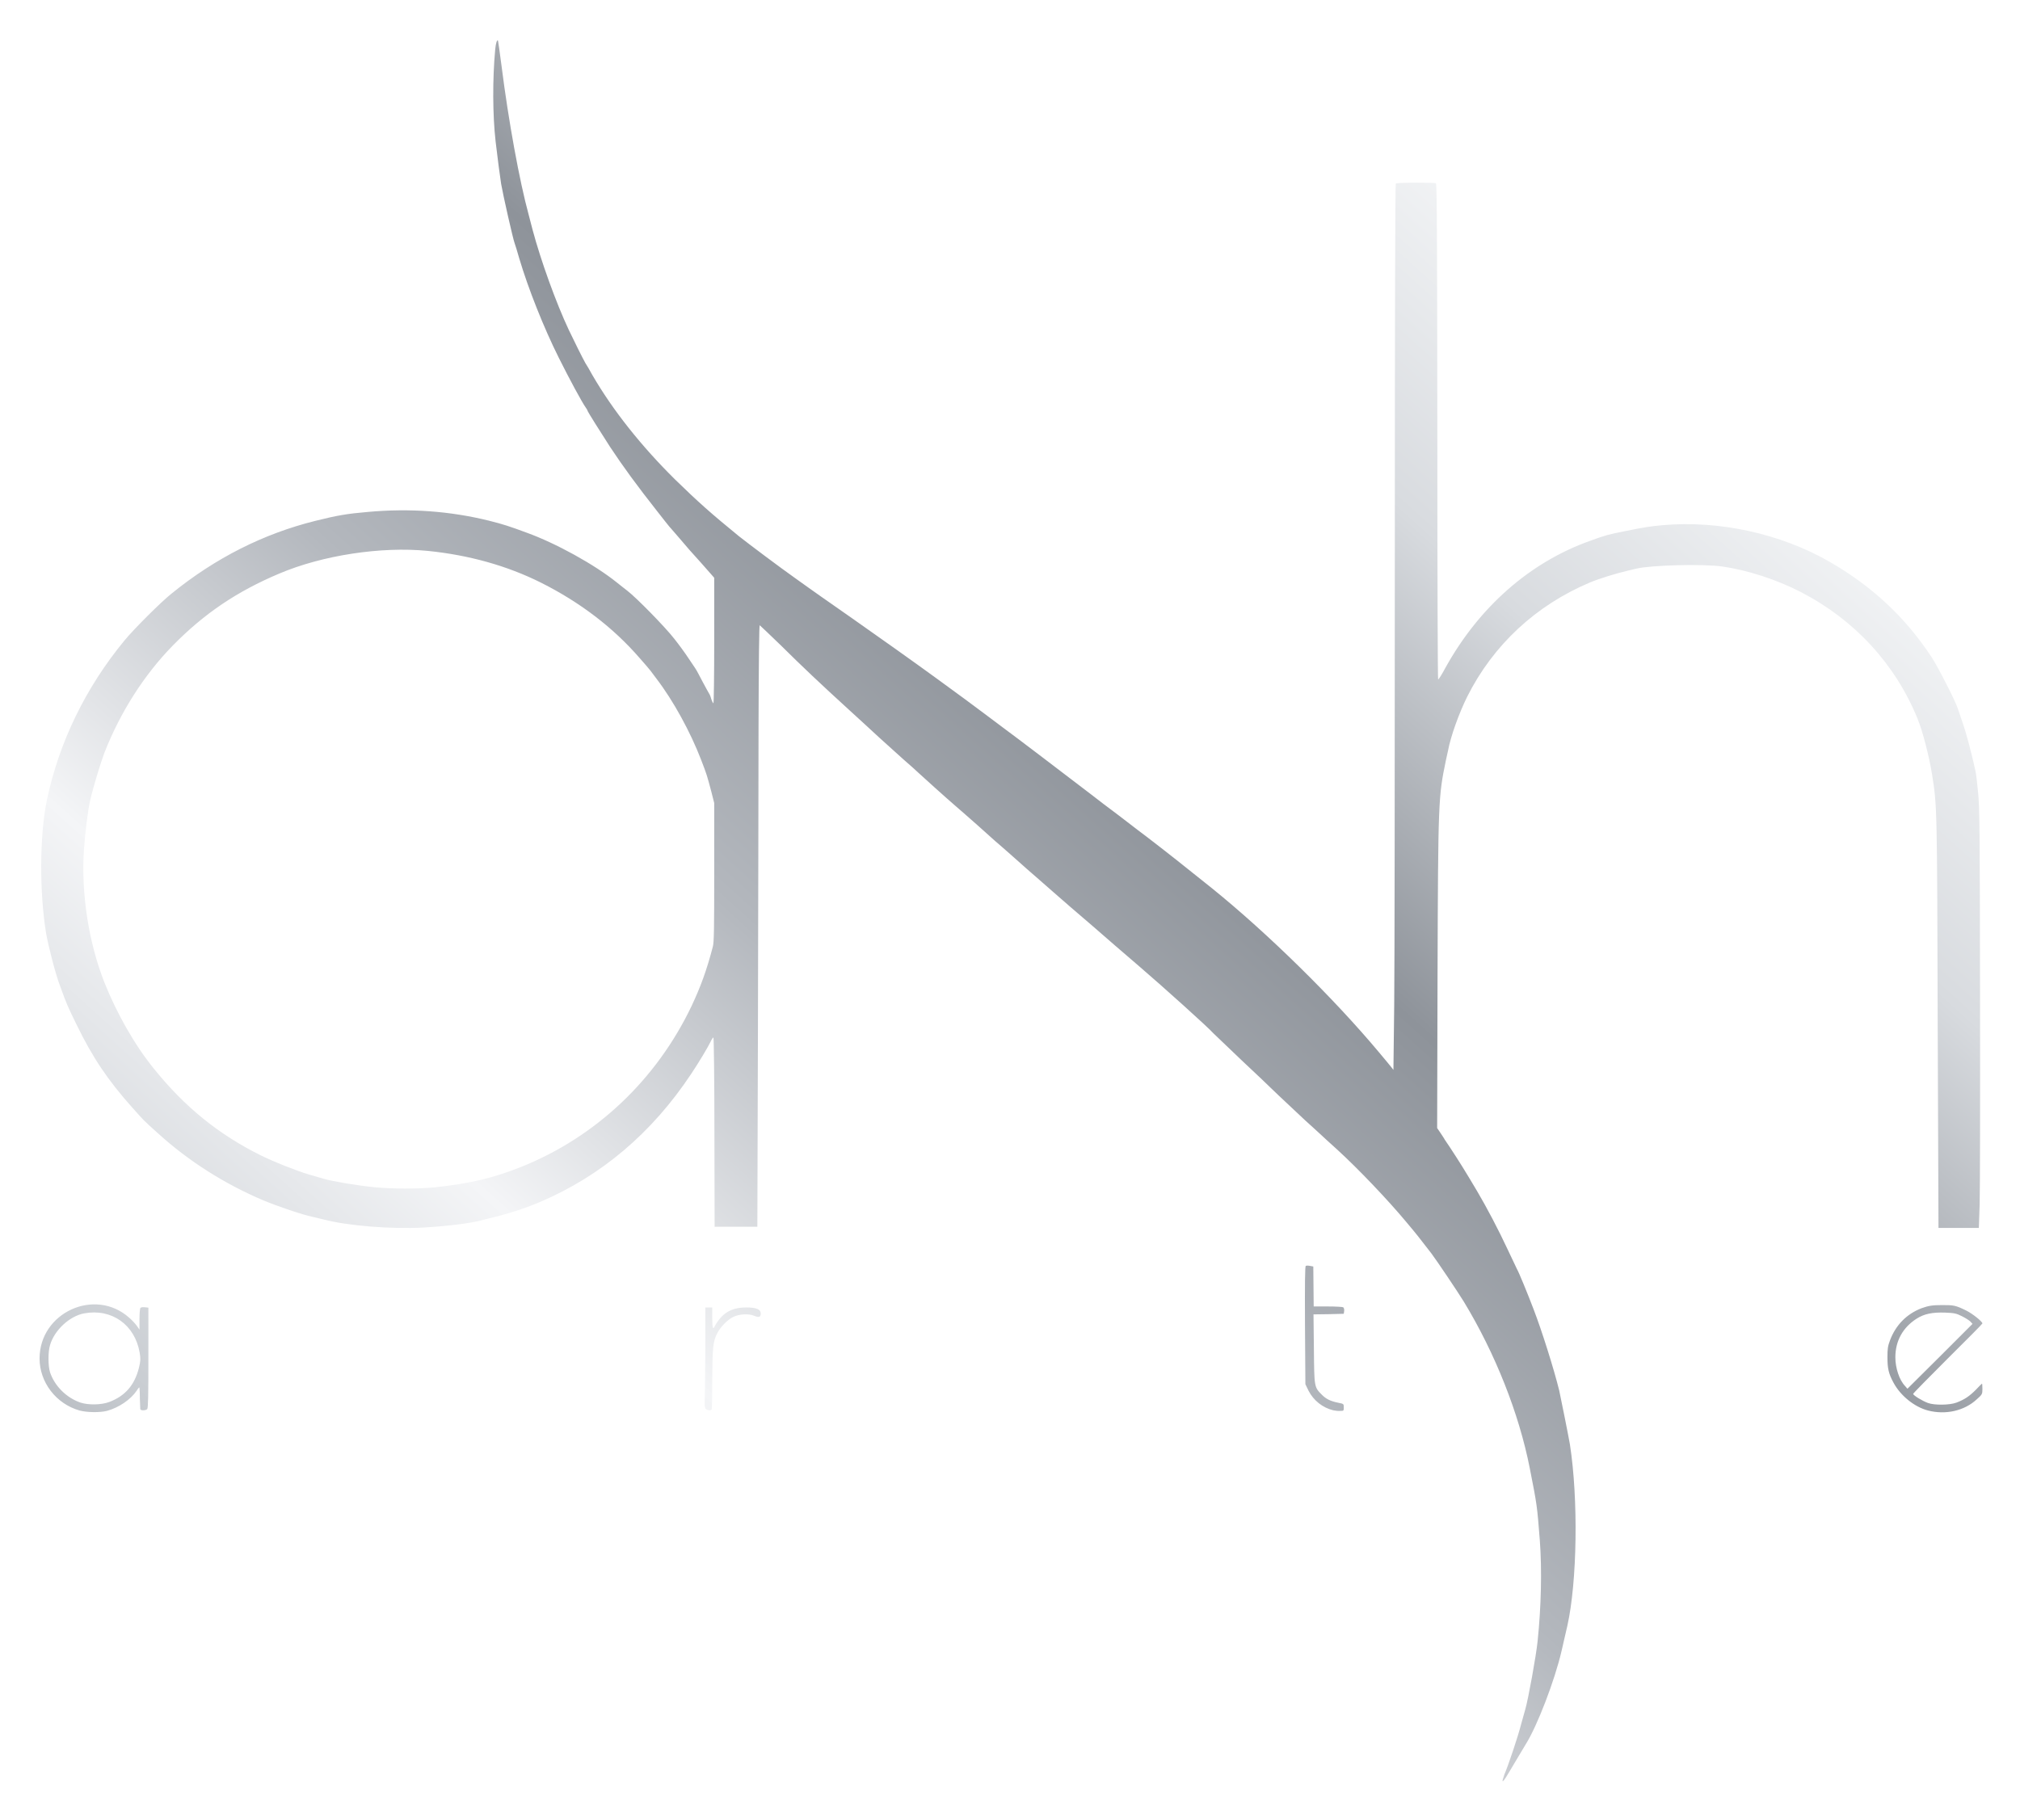
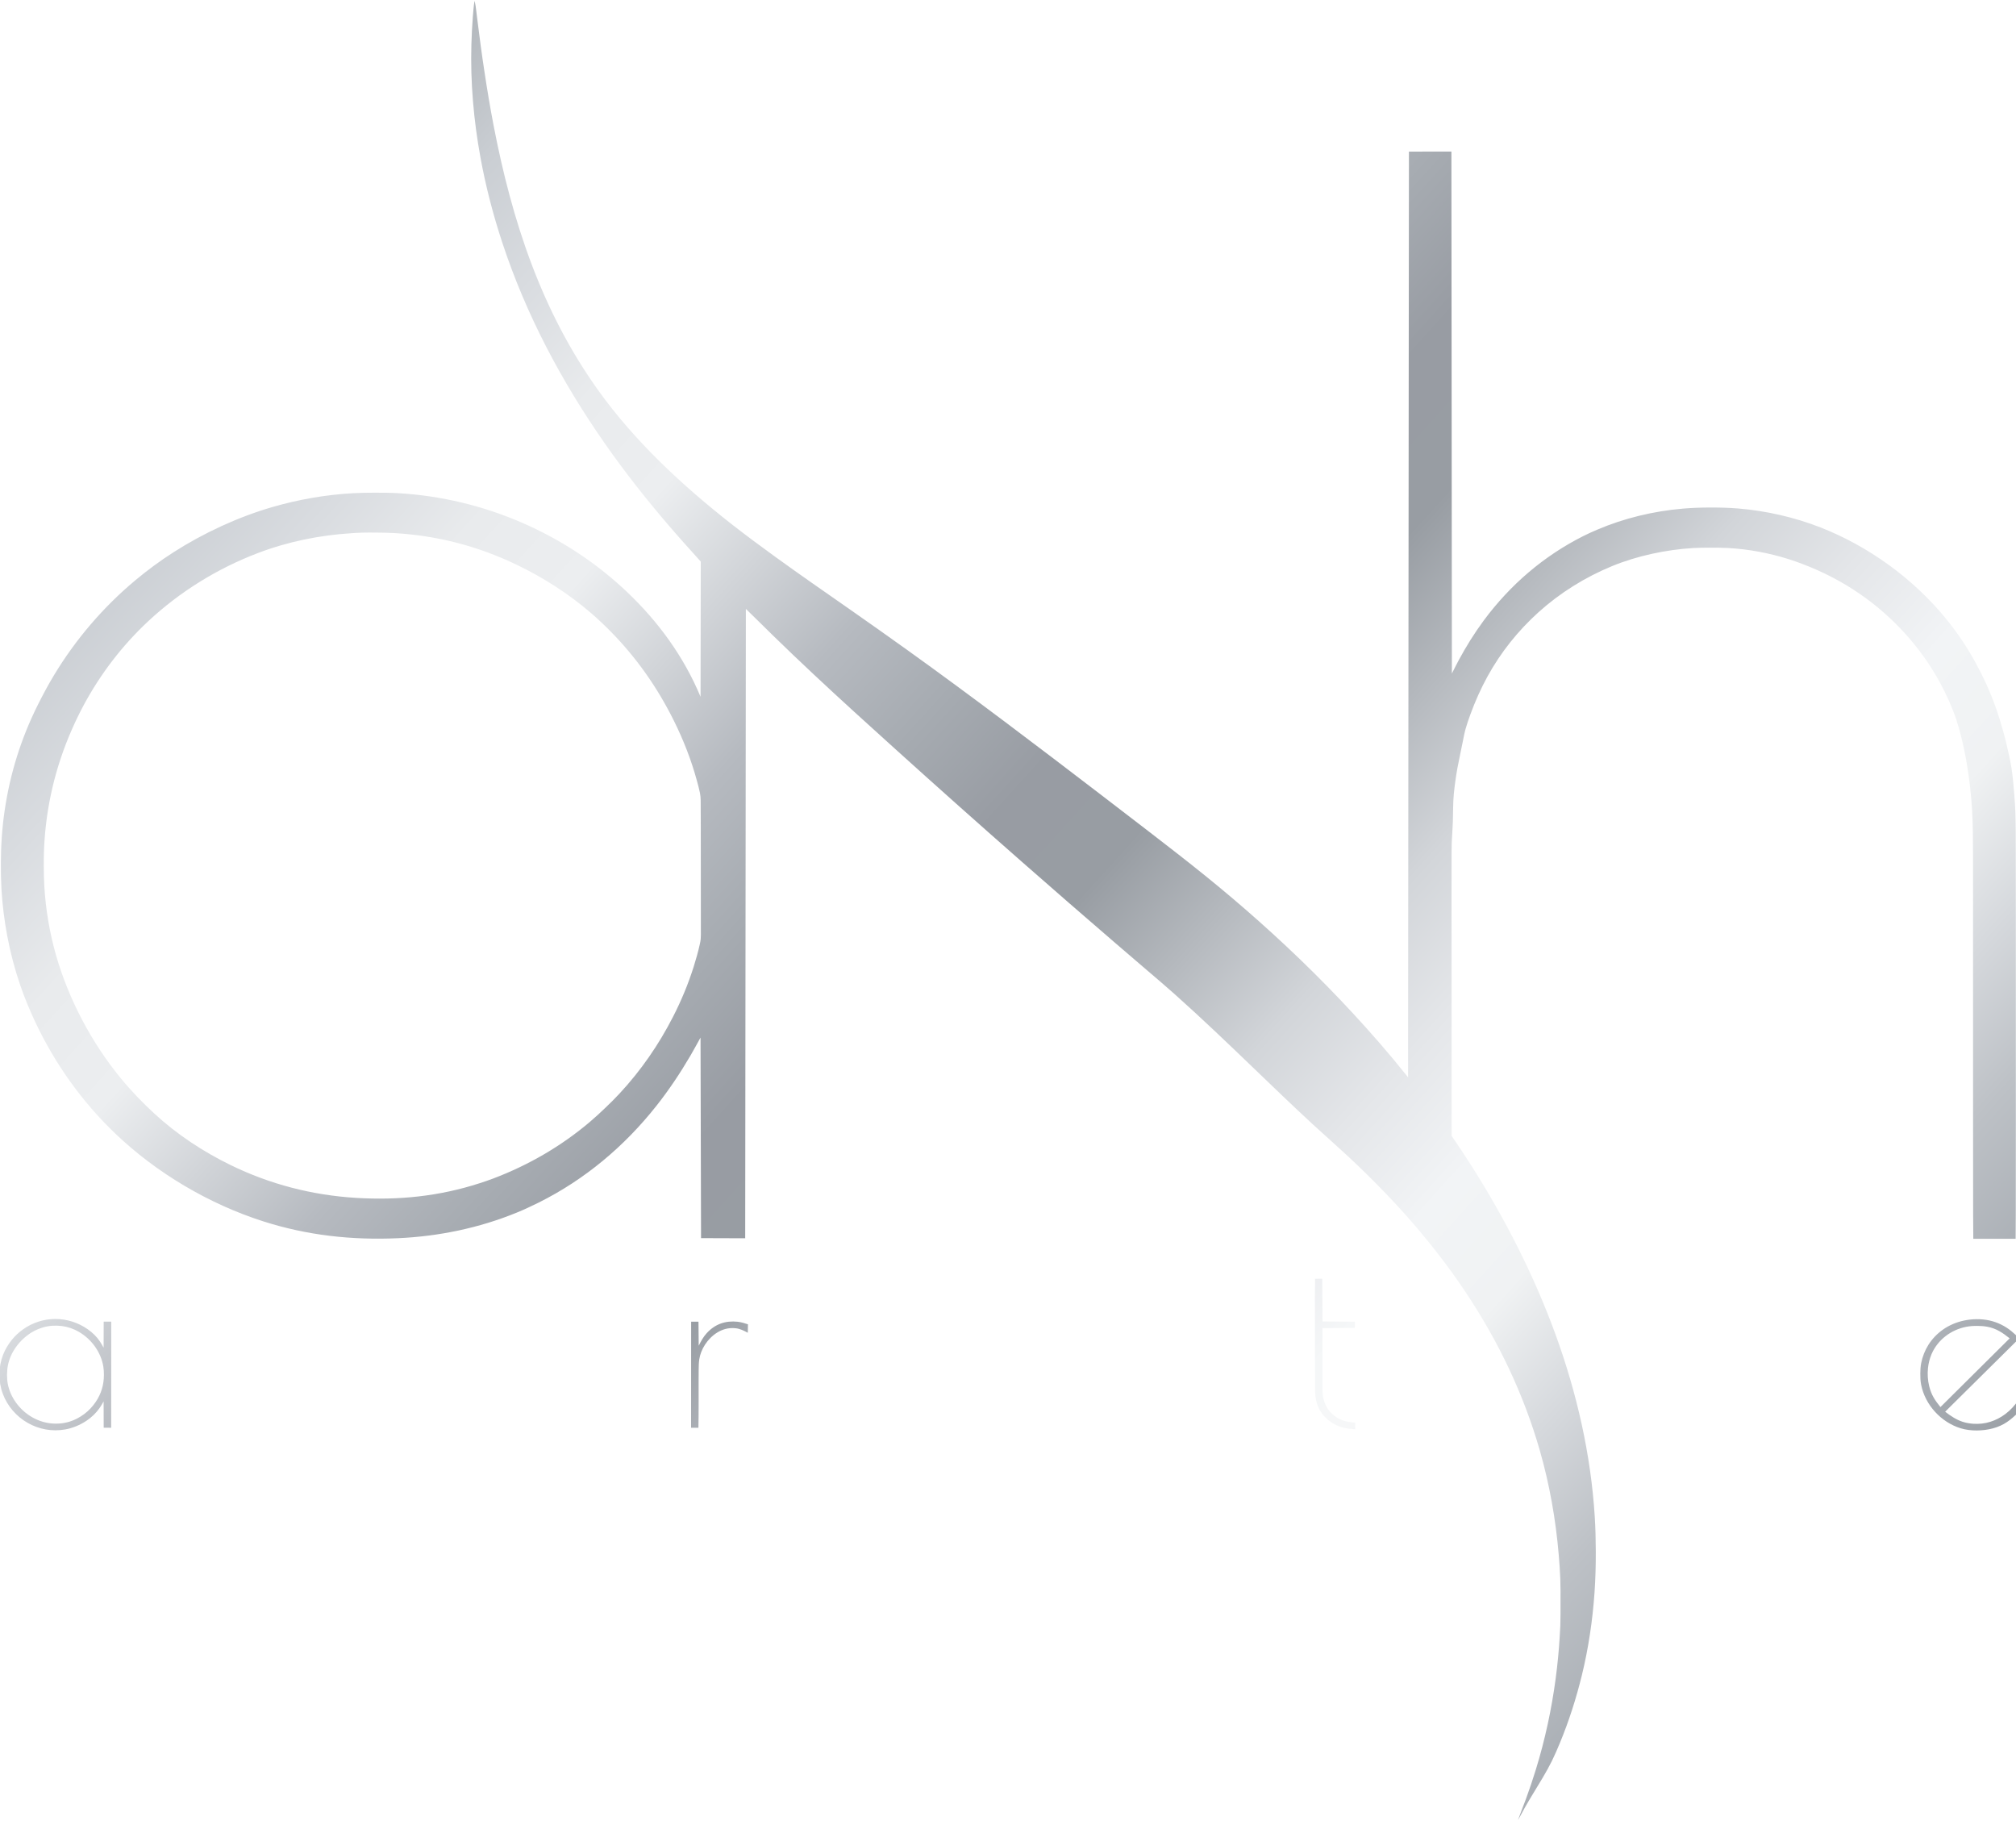
- <svg xmlns="http://www.w3.org/2000/svg" viewBox="0 0 1021 920" role="img" aria-label="Ansh Arte">
+ <svg xmlns="http://www.w3.org/2000/svg" viewBox="16 17 1651 1491" role="img" aria-label="Ansh Arte">
  <defs>
-     <linearGradient id="aa-sd" x1="0" y1="1" x2="1" y2="0">
-       <stop offset="0.000" stop-color="#7D8289" />
-       <stop offset="0.143" stop-color="#C9CDD2" />
-       <stop offset="0.286" stop-color="#F4F5F7" />
-       <stop offset="0.429" stop-color="#B4B8BE" />
-       <stop offset="0.571" stop-color="#8E939A" />
-       <stop offset="0.714" stop-color="#D8DBDF" />
-       <stop offset="0.857" stop-color="#FBFCFD" />
-       <stop offset="1.000" stop-color="#868B92" />
+     <linearGradient id="dlm" gradientUnits="userSpaceOnUse" x1="17.7" y1="16.6" x2="1665.2" y2="1509.4">
+       <stop offset="0.0" stop-color="#7D8289" />
+       <stop offset="0.043" stop-color="#7F848B" />
+       <stop offset="0.086" stop-color="#989DA3" />
+       <stop offset="0.129" stop-color="#B1B6BB" />
+       <stop offset="0.172" stop-color="#CACED3" />
+       <stop offset="0.215" stop-color="#D9DCE0" />
+       <stop offset="0.258" stop-color="#E9EBED" />
+       <stop offset="0.301" stop-color="#ECEEF0" />
+       <stop offset="0.344" stop-color="#D1D4D8" />
+       <stop offset="0.387" stop-color="#B6BAC0" />
+       <stop offset="0.43" stop-color="#A6ABB1" />
+       <stop offset="0.473" stop-color="#989CA3" />
+       <stop offset="0.516" stop-color="#989DA3" />
+       <stop offset="0.559" stop-color="#B5B9BE" />
+       <stop offset="0.602" stop-color="#D2D5D9" />
+       <stop offset="0.645" stop-color="#E4E6E9" />
+       <stop offset="0.688" stop-color="#F2F4F6" />
+       <stop offset="0.73" stop-color="#F0F2F3" />
+       <stop offset="0.773" stop-color="#D6D9DD" />
+       <stop offset="0.816" stop-color="#BDC1C6" />
+       <stop offset="0.859" stop-color="#ABB0B6" />
+       <stop offset="0.902" stop-color="#9CA0A7" />
+       <stop offset="0.945" stop-color="#8C9197" />
+       <stop offset="1.0" stop-color="#868B92" />
+     </linearGradient>
+     <linearGradient id="dla" gradientUnits="userSpaceOnUse" x1="537.7" y1="487.8" x2="1509.5" y2="1368.3">
+       <stop offset="0.0" stop-color="#E3E5E8" />
+       <stop offset="0.043" stop-color="#D3D6DA" />
+       <stop offset="0.086" stop-color="#C3C6CB" />
+       <stop offset="0.129" stop-color="#B4B8BE" />
+       <stop offset="0.172" stop-color="#ABAFB5" />
+       <stop offset="0.215" stop-color="#A2A6AD" />
+       <stop offset="0.258" stop-color="#999EA5" />
+       <stop offset="0.301" stop-color="#91959C" />
+       <stop offset="0.344" stop-color="#9A9FA5" />
+       <stop offset="0.387" stop-color="#ABAFB5" />
+       <stop offset="0.43" stop-color="#BCC0C5" />
+       <stop offset="0.473" stop-color="#CDD0D5" />
+       <stop offset="0.516" stop-color="#DBDEE2" />
+       <stop offset="0.559" stop-color="#E4E6E9" />
+       <stop offset="0.602" stop-color="#EDEEF1" />
+       <stop offset="0.645" stop-color="#F5F7F8" />
+       <stop offset="0.688" stop-color="#F6F7F8" />
+       <stop offset="0.73" stop-color="#E7E8EB" />
+       <stop offset="0.773" stop-color="#D7DADE" />
+       <stop offset="0.816" stop-color="#C8CCD0" />
+       <stop offset="0.859" stop-color="#B9BDC3" />
+       <stop offset="0.902" stop-color="#B0B4BA" />
+       <stop offset="0.945" stop-color="#A6ABB1" />
+       <stop offset="0.988" stop-color="#9DA2A8" />
+       <stop offset="1.0" stop-color="#9A9FA6" />
    </linearGradient>
  </defs>
-   <path fill="url(#aa-sd)" fill-rule="evenodd" d="M760.4 897.1C762.6 891.9 767.3 877.8 768.9 871.5C769.8 868.3 770.7 865.0 771.0 864.0C772.4 859.2 776.5 836.8 777.2 829.5C779.0 812.0 779.4 793.7 778.3 778.8C776.9 760.9 776.9 761.0 773.2 742.2C767.8 714.7 755.8 684.3 739.9 658.1C736.9 653.2 726.2 637.3 723.5 633.7C717.2 625.5 715.6 623.5 710.8 617.8C701.4 606.5 686.5 590.9 675.9 581.2C672.0 577.7 668.3 574.3 667.8 573.8C667.2 573.2 665.6 571.8 664.2 570.5C661.8 568.4 659.0 565.8 651.8 559.0C649.8 557.2 643.3 551.0 637.3 545.2C631.2 539.5 623.4 532.1 620.0 528.8C616.6 525.5 613.5 522.6 613.2 522.3C611.0 519.7 588.0 499.0 576.0 488.7C565.3 479.5 561.1 475.9 552.3 468.2C548.5 464.9 543.4 460.6 541.0 458.5C538.6 456.4 535.1 453.4 533.2 451.7C531.3 450.0 526.9 446.2 523.5 443.2C520.1 440.2 517.1 437.7 517.0 437.5C516.9 437.4 514.1 434.9 510.8 432.0C507.5 429.1 504.0 426.0 503.0 425.2C502.0 424.3 498.1 420.8 494.3 417.4C490.5 414.0 485.4 409.6 483.0 407.5C479.0 404.1 464.6 391.1 464.0 390.5C463.9 390.3 460.5 387.3 456.5 383.8C452.5 380.2 447.0 375.2 444.2 372.7C441.5 370.2 434.9 364.1 429.5 359.2C414.6 345.6 405.7 337.2 394.6 326.2C389.0 320.8 384.2 316.2 384.0 316.1C383.7 316.0 383.5 334.8 383.4 367.1C383.4 395.2 383.2 463.7 383.1 519.2L382.8 620.2L372.0 620.2L361.2 620.2L361.1 572.4C361.1 546.0 360.8 524.5 360.6 524.5C360.4 524.5 359.8 525.3 359.3 526.4C357.9 529.3 353.2 537.2 349.3 543.0C329.5 572.8 303.9 594.5 272.9 607.7C264.5 611.2 256.8 613.7 247.0 616.0C246.0 616.2 244.3 616.7 243.2 617.0C237.2 618.5 227.1 619.8 214.0 620.6C197.9 621.5 175.5 619.7 163.5 616.5C162.5 616.3 160.1 615.7 158.0 615.2C152.8 614.1 140.4 609.9 133.2 606.9C113.6 598.6 95.4 587.1 79.9 573.0C71.8 565.7 73.1 566.9 66.9 560.0C54.5 546.1 46.8 534.7 38.6 517.8C34.2 508.8 33.7 507.7 30.3 498.3C28.1 492.6 24.4 478.2 23.3 471.8C19.9 451.2 20.0 422.3 23.7 404.5C29.8 375.4 43.2 347.7 63.0 323.7C67.6 318.1 81.4 304.3 86.7 300.1C109.0 282.0 133.3 269.8 159.5 263.3C170.3 260.6 175.4 259.7 186.1 258.8C207.1 256.9 227.5 258.4 247.0 263.2C254.2 265.0 257.6 266.1 266.2 269.3C280.9 274.6 300.5 285.4 311.8 294.5C313.1 295.6 315.5 297.4 317.0 298.6C321.6 302.1 336.1 316.9 340.7 322.8C343.1 325.8 346.3 330.2 347.8 332.5C349.4 334.8 351.0 337.3 351.5 338.0C352.0 338.7 353.6 341.7 355.2 344.8C356.8 347.8 358.3 350.5 358.5 350.8C358.7 351.0 359.2 352.2 359.5 353.4C359.9 354.5 360.3 355.5 360.6 355.5C360.8 355.5 361.0 341.2 361.0 323.8L361.0 292.1L354.4 284.6C350.7 280.6 345.8 275.0 343.5 272.2C341.2 269.5 339.1 267.1 339.0 267.0C338.8 266.9 337.6 265.3 336.2 263.6C334.9 261.9 333.1 259.6 332.2 258.5C322.1 245.7 314.8 235.7 308.4 226.0C303.5 218.4 297.0 208.1 297.0 207.7C297.0 207.5 296.6 206.8 296.1 206.1C294.1 203.3 287.9 191.8 282.4 180.8C274.8 165.6 267.0 145.9 262.5 130.8C261.5 127.2 260.4 123.7 260.1 122.9C259.3 120.9 254.2 98.3 253.3 93.0C252.6 88.5 251.6 80.7 250.5 71.5C249.0 58.2 248.9 40.1 250.3 25.0C250.6 21.8 251.2 20.0 251.7 20.5C251.8 20.7 252.6 26.4 253.5 33.3C257.0 61.1 262.6 91.7 267.2 108.5C267.6 110.0 268.5 113.5 269.2 116.2C273.4 131.9 281.1 153.2 287.5 166.8C289.9 171.9 294.7 181.5 295.9 183.6C296.4 184.3 298.0 187.0 299.4 189.6C309.8 207.5 324.1 225.5 341.3 242.5C353.0 253.9 359.3 259.5 373.5 271.1C378.7 275.2 394.0 286.7 402.2 292.5C404.7 294.3 407.5 296.3 408.5 297.0C410.3 298.3 416.1 302.4 431.0 312.8C441.9 320.4 464.1 336.2 473.4 343.0C487.1 353.0 489.3 354.6 497.7 360.9C502.3 364.4 507.2 368.0 508.5 369.0C512.1 371.6 536.2 389.9 551.2 401.4C554.5 404.0 560.7 408.7 565.0 411.9C569.3 415.2 573.9 418.7 575.3 419.8C576.7 420.9 578.7 422.4 579.8 423.2C589.2 430.4 599.7 438.7 612.5 449.0C640.6 471.7 674.1 504.6 697.0 532.0C699.9 535.4 702.7 538.9 703.3 539.6L704.3 540.9L704.7 507.9C704.9 489.7 705.0 388.9 705.0 283.9C705.0 158.9 705.2 93.0 705.5 92.8C706.4 92.2 725.6 92.2 725.8 92.7C726.3 94.1 726.4 118.0 726.5 226.1C726.5 291.7 726.7 343.5 726.9 343.5C727.2 343.5 728.9 340.8 730.7 337.4C747.7 306.8 773.3 284.3 803.5 273.5C811.7 270.5 813.0 270.2 821.0 268.6C830.9 266.6 833.8 266.1 840.5 265.5C869.0 263.0 899.9 269.8 924.4 283.8C946.3 296.4 962.9 311.9 976.3 332.2C979.7 337.4 988.5 354.7 989.6 358.3C990.1 359.7 991.2 363.1 992.2 366.0C993.8 370.5 996.6 381.1 998.5 389.8C998.8 391.1 999.4 396.0 999.8 400.5C1000.6 407.8 1000.7 420.1 1000.8 503.0C1000.9 554.8 1000.8 602.5 1000.6 609.0L1000.2 620.8L990.0 620.8L979.8 620.8L979.4 517.5C979.1 406.7 979.1 407.6 976.5 391.2C975.0 382.1 971.8 369.6 969.2 363.3C957.9 335.6 937.3 313.3 910.2 299.3C898.0 293.0 883.2 288.2 870.5 286.4C860.7 285.0 834.4 285.7 827.0 287.5C826.0 287.7 824.1 288.2 822.8 288.5C816.4 290.0 808.1 292.6 803.6 294.5C776.3 306.0 754.7 326.1 741.6 352.2C737.5 360.5 733.3 372.0 731.9 379.5C731.7 380.2 731.3 382.4 730.8 384.5C727.0 402.9 726.9 404.5 726.6 492.8L726.4 570.3L728.1 572.8C729.0 574.2 730.0 575.6 730.2 576.1C730.5 576.5 731.6 578.2 732.7 579.8C737.8 587.6 740.2 591.4 746.6 602.2C751.5 610.5 757.4 621.7 762.1 631.8C764.3 636.4 766.4 640.8 766.7 641.5C767.7 643.2 772.1 653.9 775.1 661.8C779.2 672.4 785.4 692.0 788.1 703.0C788.8 706.1 792.9 726.6 793.5 730.2C797.8 757.9 797.2 799.6 792.2 822.0C790.9 827.8 790.5 829.2 789.3 834.6C785.9 849.4 777.0 872.6 771.2 881.8C770.4 883.1 768.0 887.1 766.0 890.5C760.9 899.1 760.1 900.5 759.5 900.5C759.3 900.5 759.7 899.0 760.4 897.1ZM219.5 600.3C237.4 598.4 248.9 595.7 263.3 590.0C301.1 574.9 331.8 545.9 349.6 508.5C354.2 498.7 357.2 490.5 360.3 478.6C360.9 476.5 361.0 469.3 361.0 441.0L361.0 406.0L359.5 400.1C357.4 392.2 357.3 391.7 354.4 384.2C349.0 370.1 340.3 354.2 331.8 343.1C330.7 341.6 329.3 339.8 328.8 339.1C328.2 338.3 325.8 335.5 323.4 332.8C310.0 317.3 293.2 304.5 273.5 294.6C256.3 286.0 237.0 280.6 216.1 278.5C192.7 276.2 163.0 280.7 141.1 290.0C119.8 299.0 103.3 310.1 87.4 326.3C72.8 341.2 60.8 360.1 52.8 380.5C50.9 385.5 47.2 397.6 45.6 404.5C44.5 409.0 43.0 421.0 42.4 429.9C41.0 451.7 44.8 476.4 52.7 496.5C59.0 512.4 68.2 528.5 77.8 540.3C93.3 559.6 110.6 573.6 131.8 584.1C138.2 587.3 149.8 591.9 156.2 593.8C158.7 594.5 162.1 595.5 163.8 596.0C167.8 597.2 180.9 599.4 189.1 600.2C198.0 601.1 211.3 601.1 219.5 600.3ZM40.2 713.1C28.3 709.7 20.0 698.8 20.0 686.8C20.0 663.6 47.9 650.8 65.2 666.1C66.5 667.2 68.3 669.1 69.1 670.2L70.5 672.2L70.5 666.9C70.5 664.1 70.7 661.5 71.0 661.2C71.3 660.9 72.3 660.8 73.2 660.9L75.0 661.1L75.0 686.5C75.0 705.5 74.9 711.9 74.4 712.4C73.6 713.2 71.0 713.2 70.9 712.4C70.9 712.0 70.8 709.7 70.7 707.2C70.7 704.8 70.6 702.3 70.5 701.8C70.5 701.1 70.1 701.5 69.0 703.2C66.0 707.6 60.0 711.7 54.0 713.3C50.4 714.2 44.0 714.1 40.2 713.1ZM974.5 713.1C967.6 711.3 960.6 705.6 957.1 699.1C954.6 694.5 954.0 691.9 954.0 686.1C954.0 681.9 954.2 680.5 955.3 677.6C958.2 669.9 963.7 664.3 971.2 661.4C974.8 660.1 976.8 659.8 981.8 659.8C987.5 659.8 988.4 659.9 993.9 662.6C996.9 664.1 1002.0 668.1 1002.0 669.1C1002.0 669.3 994.1 677.3 984.5 686.8C974.9 696.4 967.0 704.4 967.0 704.7C967.0 705.4 971.5 708.2 974.5 709.3C977.8 710.5 985.5 710.4 988.9 709.1C993.1 707.5 995.5 705.8 998.7 702.6C1000.3 700.9 1001.7 699.5 1001.8 699.5C1001.9 699.5 1002.0 700.7 1002.0 702.2C1002.0 704.8 1001.9 705.0 999.2 707.4C992.9 713.3 983.4 715.4 974.5 713.1ZM673.9 713.0C668.5 711.7 663.9 708.0 661.4 703.1L659.8 699.8L659.6 670.0C659.5 648.6 659.6 640.2 660.0 640.0C660.3 639.8 661.3 639.8 662.2 640.0L663.8 640.3L663.9 650.4L664.0 660.5L671.1 660.5C675.0 660.5 678.5 660.7 678.9 660.9C679.3 661.2 679.5 662.0 679.4 662.8L679.2 664.2L671.6 664.4L663.9 664.5L664.1 681.9C664.3 701.4 664.2 701.2 668.2 705.2C670.3 707.3 672.5 708.4 676.5 709.2C679.2 709.7 679.2 709.8 679.2 711.5C679.2 713.2 679.2 713.3 677.5 713.3C676.5 713.4 674.9 713.2 673.9 713.0ZM356.5 712.0C356.2 711.4 356.1 709.8 356.2 708.4C356.3 706.9 356.4 695.7 356.5 683.4L356.5 661.0L358.2 661.0L360.0 661.0L360.0 666.2C360.0 671.6 360.4 672.6 361.4 670.2C361.8 669.5 362.8 667.9 363.8 666.7C367.0 662.8 371.2 661.0 377.1 661.0C382.2 661.0 384.5 661.9 384.5 664.0C384.5 665.9 383.7 666.2 381.4 665.3C378.4 664.0 373.7 664.3 370.6 665.8C367.7 667.2 364.1 670.9 362.5 674.1C360.4 678.1 360.1 681.3 360.0 697.2C360.0 705.4 359.9 712.3 359.7 712.6C359.2 713.4 357.0 713.0 356.5 712.0ZM55.2 708.8C63.2 705.8 68.0 700.3 70.2 691.6C71.1 687.9 71.1 687.0 70.6 683.9C68.2 669.7 56.4 661.4 42.5 664.0C35.1 665.4 27.5 672.5 25.3 680.0C24.2 683.5 24.3 690.7 25.3 693.8C27.6 700.7 33.6 706.7 40.7 709.1C44.7 710.4 51.2 710.3 55.2 708.8ZM995.9 668.1C995.3 667.5 993.4 666.3 991.6 665.4C988.8 664.0 987.8 663.8 983.1 663.6C976.7 663.4 972.6 664.2 968.7 666.7C961.7 671.2 958.0 678.0 958.0 686.2C958.0 691.6 960.0 697.7 962.9 700.7L964.1 702.1L980.6 685.7L997.0 669.3L995.9 668.1Z" />
+   <path fill="url(#dlm)" d="M 589.89 476.86 L 589.72 587.60 C 575.98 554.66 555.10 525.99 529.25 501.51 C 504.01 477.61 475.41 458.94 443.56 445.06 C 411.83 431.23 377.15 422.90 342.59 420.89 C 335.96 420.5 329.30 420.44 322.66 420.46 C 316.71 420.48 310.76 420.56 304.82 420.89 C 282.64 422.15 260.54 426.01 239.21 432.17 C 211.13 440.28 182.53 453.55 157.94 469.33 C 147.08 476.30 136.68 483.94 126.79 492.22 C 100.46 514.23 77.82 540.70 60.11 570.10 C 55.34 578.01 51.04 586.06 46.92 594.32 C 33.21 621.76 24.22 650.57 19.78 680.93 C 17.63 695.58 16.71 710.35 16.71 725.16 C 16.71 731.85 16.82 738.56 17.21 745.24 C 17.95 757.95 19.62 771.24 22.00 783.75 C 24.59 797.41 28.13 810.86 32.65 824.00 C 36.18 834.26 40.34 844.28 44.97 854.09 C 61.02 888.12 83.11 919.14 110.32 945.17 C 144.10 977.48 186.87 1002.80 231.37 1017.07 C 267.52 1028.66 304.07 1032.64 341.90 1030.94 C 375.19 1029.45 408.33 1022.62 439.19 1009.98 C 445.25 1007.50 451.18 1004.74 457.05 1001.82 C 495.01 982.90 527.30 955.75 553.57 922.54 C 563.87 909.52 573.10 895.69 581.47 881.37 C 584.31 876.51 586.96 871.56 589.70 866.64 L 590.12 1030.88 L 626.28 1031.00 L 626.82 515.60 C 634.25 522.75 641.50 530.05 648.87 537.23 C 659.67 547.78 670.59 558.19 681.60 568.51 C 704.17 589.67 727.10 610.44 750.07 631.17 C 784.27 662.05 818.68 692.70 853.31 723.10 C 878.59 745.29 903.96 767.37 929.45 789.30 L 954.72 810.98 C 962.51 817.63 970.33 824.26 977.97 831.08 C 1000.10 850.83 1021.37 871.21 1042.74 891.76 C 1058.82 907.20 1074.85 922.69 1091.24 937.80 C 1100.83 946.63 1110.65 955.23 1120.21 964.11 C 1130.74 973.91 1140.98 984.04 1150.96 994.41 C 1170.65 1014.85 1188.94 1036.66 1205.57 1059.66 C 1209.47 1065.05 1213.21 1070.55 1216.89 1076.08 C 1243.25 1115.73 1263.77 1158.65 1276.94 1204.44 C 1285.02 1232.55 1290.11 1261.47 1292.56 1290.61 C 1293.08 1296.93 1293.55 1303.27 1293.79 1309.61 C 1294.05 1316.25 1294 1322.91 1293.98 1329.55 C 1293.98 1335.79 1294.02 1342.05 1293.81 1348.28 C 1293.69 1351.38 1293.5 1354.48 1293.31 1357.57 C 1292.62 1368.78 1291.54 1380.00 1290.07 1391.14 C 1286.72 1416.41 1281.32 1441.57 1273.82 1465.93 C 1271.32 1474.04 1268.63 1482.11 1265.69 1490.08 C 1263.54 1495.92 1261.17 1501.67 1259.12 1507.54 C 1261.05 1504.03 1262.91 1500.48 1264.89 1496.99 C 1266.96 1493.34 1269.13 1489.75 1271.29 1486.16 C 1276.71 1477.17 1282.36 1468.30 1286.99 1458.88 C 1289.31 1454.17 1291.36 1449.34 1293.38 1444.49 C 1300.87 1426.43 1306.83 1407.78 1311.47 1388.80 C 1316.86 1366.75 1320.26 1343.78 1321.83 1321.14 C 1322.61 1309.96 1322.89 1298.95 1322.87 1287.73 C 1322.85 1278.14 1322.62 1268.55 1322.02 1258.96 C 1315.61 1156.64 1276.13 1058.74 1221.76 972.75 C 1216.29 964.08 1210.58 955.58 1204.80 947.12 C 1204.78 880.00 1204.71 812.88 1204.74 745.76 L 1204.77 722.22 C 1204.78 717.32 1204.76 712.42 1204.88 707.53 C 1204.96 704.73 1205.18 701.94 1205.35 699.15 C 1205.54 696.06 1205.69 692.96 1205.81 689.86 C 1206.09 682.37 1205.88 674.86 1206.58 667.40 C 1207.23 660.56 1208.30 652.92 1209.51 646.16 C 1210.25 642.14 1211.10 638.12 1211.93 634.10 L 1213.98 624.12 C 1214.67 620.64 1215.31 617.15 1216.28 613.74 C 1217.38 609.83 1218.72 606.01 1220.10 602.21 C 1224.02 591.45 1228.67 580.98 1234.19 570.94 C 1245.03 551.20 1259.24 533.43 1275.95 518.36 C 1293.64 502.41 1314.11 489.70 1336.10 480.62 C 1356.58 472.16 1380.75 467.05 1402.84 465.77 C 1407.23 465.52 1411.63 465.50 1416.03 465.49 C 1421.07 465.48 1426.13 465.47 1431.17 465.75 C 1447.85 466.66 1464.80 469.83 1480.73 474.84 C 1484.46 476.01 1488.13 477.33 1491.77 478.71 C 1508.71 485.06 1524.90 493.47 1539.75 503.78 C 1566.42 522.29 1589.08 547.23 1604.62 575.75 C 1609.96 585.56 1614.60 595.84 1618.17 606.43 C 1619.38 610.03 1620.38 613.69 1621.35 617.37 C 1623.47 625.39 1625.21 633.50 1626.60 641.69 C 1628.79 654.60 1630.28 667.62 1631.05 680.69 C 1631.76 692.53 1631.75 704.37 1631.78 716.21 L 1631.82 756.10 L 1631.84 931.97 L 1631.88 991.5 C 1631.89 1004.79 1631.87 1018.10 1632.03 1031.41 L 1666.69 1031.41 C 1666.83 1018.22 1666.82 1005.04 1666.83 991.85 L 1666.87 933.38 L 1666.86 767.55 C 1666.85 748.06 1666.85 728.57 1666.79 709.08 C 1666.76 700.34 1666.80 691.58 1666.52 682.84 C 1666.35 677.75 1665.96 672.66 1665.58 667.58 C 1665.04 660.55 1664.40 653.23 1663.36 646.26 C 1662.76 642.31 1661.92 638.39 1661.08 634.49 C 1659.59 627.60 1657.94 620.75 1655.98 613.98 C 1654.42 608.56 1652.80 603.14 1650.94 597.81 C 1646.40 584.75 1640.66 572.07 1634.04 559.92 C 1626.99 547.00 1618.71 534.67 1609.37 523.29 C 1582.56 490.60 1546.21 464.29 1506.85 448.88 C 1485.72 440.60 1462.19 435.24 1439.58 433.40 C 1431.71 432.75 1423.80 432.57 1415.91 432.60 C 1408.57 432.63 1401.22 432.89 1393.89 433.53 C 1369.85 435.63 1346.09 441.32 1323.88 450.81 C 1320.11 452.41 1316.38 454.09 1312.71 455.94 C 1280.16 472.31 1252.69 495.95 1231.05 525.21 C 1223.41 535.55 1216.62 546.48 1210.53 557.79 C 1208.62 561.33 1206.84 564.95 1205.02 568.55 L 1204.63 141.12 L 1169.84 141.14 L 1169.13 899.17 C 1165.07 894.23 1161.10 889.20 1157.01 884.28 C 1149.71 875.53 1142.22 866.94 1134.62 858.46 C 1107.06 827.72 1077.64 798.65 1046.80 771.23 C 1032.58 758.57 1018.03 746.26 1003.23 734.28 C 988.27 722.19 973.05 710.41 957.82 698.67 L 917.5 667.71 C 865.08 627.58 812.5 587.63 758.85 549.16 C 742.96 537.77 727.00 526.50 710.98 515.31 C 690.81 501.23 670.59 487.26 650.69 472.82 C 638.80 464.19 626.96 455.46 615.40 446.41 C 575.05 414.83 535.98 378.58 506.05 336.82 C 459.31 271.62 435.25 197.72 420.22 119.67 C 417.38 104.94 414.92 90.16 412.69 75.33 C 411.67 68.56 410.66 61.79 409.75 55.00 C 408.77 47.57 407.78 40.14 406.87 32.69 L 406.05 26.00 C 405.68 22.97 405.42 20.67 404.60 17.69 C 403.92 22.01 403.58 26.39 403.23 30.75 C 402.64 38.28 402.27 45.80 402.05 53.35 C 401.16 84.29 403.90 115.42 409.45 145.85 C 413.76 169.51 419.82 192.82 427.34 215.65 C 446.94 275.08 476.07 329.78 511.89 380.97 C 527.95 403.91 545.48 426.12 563.71 447.36 C 572.28 457.34 581.08 467.10 589.89 476.86 Z M 339.47 453.56 C 374.54 455.70 407.37 464.21 439.04 479.42 C 461.03 489.98 481.71 503.22 500.20 519.17 C 505.77 523.96 511.10 529.03 516.25 534.26 C 537.37 555.74 554.29 579.91 567.71 606.85 C 575.55 622.60 582.02 639.04 586.65 656.02 C 587.58 659.43 588.53 662.87 589.23 666.34 C 590.01 670.25 589.83 674.31 589.85 678.28 C 589.88 682.02 589.89 685.77 589.89 689.52 C 589.92 703.51 589.93 717.50 589.94 731.50 C 589.95 743.80 589.96 756.09 589.97 768.39 C 589.98 771.83 589.98 775.28 589.98 778.73 C 589.98 781.17 590.06 783.63 589.83 786.05 C 589.69 787.45 589.42 788.81 589.12 790.18 C 587.73 796.41 586.00 802.59 584.07 808.69 C 579.57 822.92 573.96 836.37 567.16 849.66 C 555.56 872.37 540.90 893.63 523.51 912.33 C 519.82 916.32 515.94 920.16 512.01 923.92 C 507.83 927.93 503.57 931.88 499.15 935.64 C 475.67 955.57 448.65 971.20 419.85 982.09 C 416.25 983.46 412.61 984.68 408.94 985.87 C 375.87 996.63 342.23 1000.03 307.58 997.92 C 271.72 995.75 237 986.78 204.71 970.98 C 182.12 959.93 160.94 945.96 142.43 928.91 C 132.56 919.81 123.20 910.08 114.69 899.69 C 90.95 870.75 72.13 835.09 61.85 799.09 C 56.62 780.76 53.42 761.76 52.30 742.73 C 51.98 737.34 51.87 731.94 51.86 726.55 C 51.84 721.60 51.86 716.65 52.08 711.71 C 53.64 677.92 61.17 645.57 74.76 614.60 C 77.73 607.83 80.94 601.14 84.43 594.64 C 98.21 568.97 116.05 545.62 137.35 525.75 C 163.28 501.55 194.04 482.51 227.19 469.89 C 251.73 460.53 277.71 455.28 303.89 453.63 C 306.74 453.45 309.58 453.26 312.42 453.18 C 316.07 453.06 319.72 453.10 323.37 453.12 C 328.74 453.14 334.11 453.24 339.47 453.56 Z M 339.47 453.56" />
+   <path fill="url(#dla)" d="M 1092.98 1064.16 C 1092.80 1073.99 1092.85 1083.82 1092.86 1093.64 L 1092.92 1133.53 L 1093.00 1150.92 C 1093.04 1157.85 1092.80 1162.53 1095.58 1169.13 C 1098.96 1177.10 1106.28 1183.08 1114.46 1185.63 C 1118.17 1186.78 1121.99 1187.10 1125.83 1187.39 L 1125.85 1181.98 C 1122.32 1181.67 1118.84 1181.31 1115.50 1180.07 C 1113.26 1179.23 1111.14 1178.09 1109.22 1176.67 C 1107.53 1175.43 1105.99 1173.99 1104.67 1172.37 C 1101.57 1168.61 1099.72 1163.67 1099.25 1158.84 C 1099.01 1156.32 1099.10 1153.75 1099.09 1151.21 L 1099.07 1140.87 L 1099.05 1104.60 L 1125.53 1104.38 L 1125.53 1099.31 L 1099.10 1099.13 L 1098.88 1064.14 Z M 100.85 1164.57 L 100.92 1186.12 L 107.03 1186.16 L 107.10 1099.25 L 100.92 1099.25 L 100.85 1120.59 C 99.89 1118.90 98.95 1117.20 97.88 1115.57 C 95.25 1111.59 91.78 1108.27 87.89 1105.53 C 71.84 1094.28 50.72 1094.24 34.76 1105.67 C 31.38 1108.09 28.33 1110.89 25.72 1114.14 C 22.75 1117.83 20.27 1121.93 18.54 1126.35 C 16.57 1131.37 15.58 1136.75 15.52 1142.13 C 15.47 1147.64 16.35 1153.12 18.27 1158.28 C 26.00 1178.95 47.69 1191.47 69.44 1187.53 C 75.66 1186.41 81.53 1183.93 86.78 1180.45 C 91.01 1177.64 94.80 1174.02 97.68 1169.83 C 98.84 1168.14 99.84 1166.35 100.85 1164.57 Z M 66.48 1102.84 C 71.49 1103.46 76.32 1105.11 80.68 1107.67 C 91.02 1113.72 98.71 1124.27 100.64 1136.17 C 101.01 1138.44 101.11 1140.74 101.10 1143.03 C 101.07 1146.91 100.57 1150.68 99.46 1154.39 C 98.35 1158.12 96.63 1161.68 94.46 1164.90 C 91.89 1168.73 88.76 1172.09 85.06 1174.87 C 81.39 1177.62 77.30 1179.84 72.90 1181.18 C 67.76 1182.75 62.23 1183.14 56.91 1182.48 C 51.32 1181.78 46.02 1179.83 41.24 1176.89 C 31.63 1170.99 24.33 1161 22.30 1149.85 C 21.87 1147.48 21.75 1145.09 21.75 1142.69 C 21.75 1137.32 22.75 1132.35 24.88 1127.42 C 27.69 1120.96 32.28 1115.33 37.76 1110.95 C 41.73 1107.78 46.34 1105.38 51.23 1103.98 C 56.21 1102.54 61.35 1102.20 66.48 1102.84 Z M 1669.03 1173.45 L 1669.07 1163.64 C 1665.80 1167.93 1662.73 1171.57 1658.41 1174.82 C 1650.66 1180.66 1641.66 1183.58 1631.95 1182.89 C 1628.97 1182.68 1626.01 1182.17 1623.16 1181.23 C 1617.89 1179.48 1613.35 1176.37 1608.98 1173.03 L 1669.66 1112.95 C 1667.60 1110.94 1665.55 1108.94 1663.32 1107.12 C 1658.06 1102.82 1651.85 1099.74 1645.19 1098.29 C 1638.34 1096.82 1630.98 1096.96 1624.15 1098.43 C 1618.08 1099.74 1612.16 1102.26 1607.09 1105.84 C 1602.41 1109.16 1598.34 1113.37 1595.28 1118.23 C 1592.41 1122.80 1590.41 1127.87 1589.36 1133.18 C 1588.82 1135.98 1588.65 1138.82 1588.63 1141.67 C 1588.61 1144.76 1588.72 1147.86 1589.31 1150.90 C 1592.56 1167.48 1605.67 1181.72 1621.78 1186.62 C 1629.81 1189.07 1640.06 1188.85 1648.12 1186.66 C 1657.07 1184.22 1662.59 1179.86 1669.03 1173.45 Z M 1661.81 1112.95 L 1605.12 1169.23 C 1600.57 1163.59 1597.65 1159.26 1595.90 1152.09 C 1594.72 1147.28 1594.41 1142.30 1594.91 1137.37 C 1595.31 1133.41 1596.29 1129.48 1597.86 1125.82 C 1602.92 1114.09 1613.81 1105.91 1626.24 1103.50 C 1629.23 1102.92 1632.29 1102.73 1635.33 1102.76 C 1638.03 1102.77 1640.74 1102.94 1643.40 1103.43 C 1650.94 1104.83 1655.93 1108.29 1661.81 1112.95 Z M 588.21 1118.96 L 588.02 1099.31 L 582.02 1099.31 L 581.96 1186.16 L 587.97 1186.15 C 588.25 1173.24 588.09 1160.32 588.13 1147.41 L 588.18 1138.71 C 588.22 1135.83 588.23 1132.91 588.68 1130.05 C 588.99 1128.08 589.52 1126.15 590.22 1124.28 C 593.47 1115.73 600.89 1107.81 609.87 1105.33 C 612.68 1104.55 615.70 1104.35 618.60 1104.69 C 622.17 1105.10 625.28 1106.69 628.41 1108.37 L 628.54 1101.45 C 625.78 1100.56 623.03 1099.69 620.13 1099.36 C 610.11 1098.28 601.55 1101.25 594.72 1108.76 C 591.91 1111.86 590.10 1115.25 588.21 1118.96 Z M 588.21 1118.96" />
</svg>
